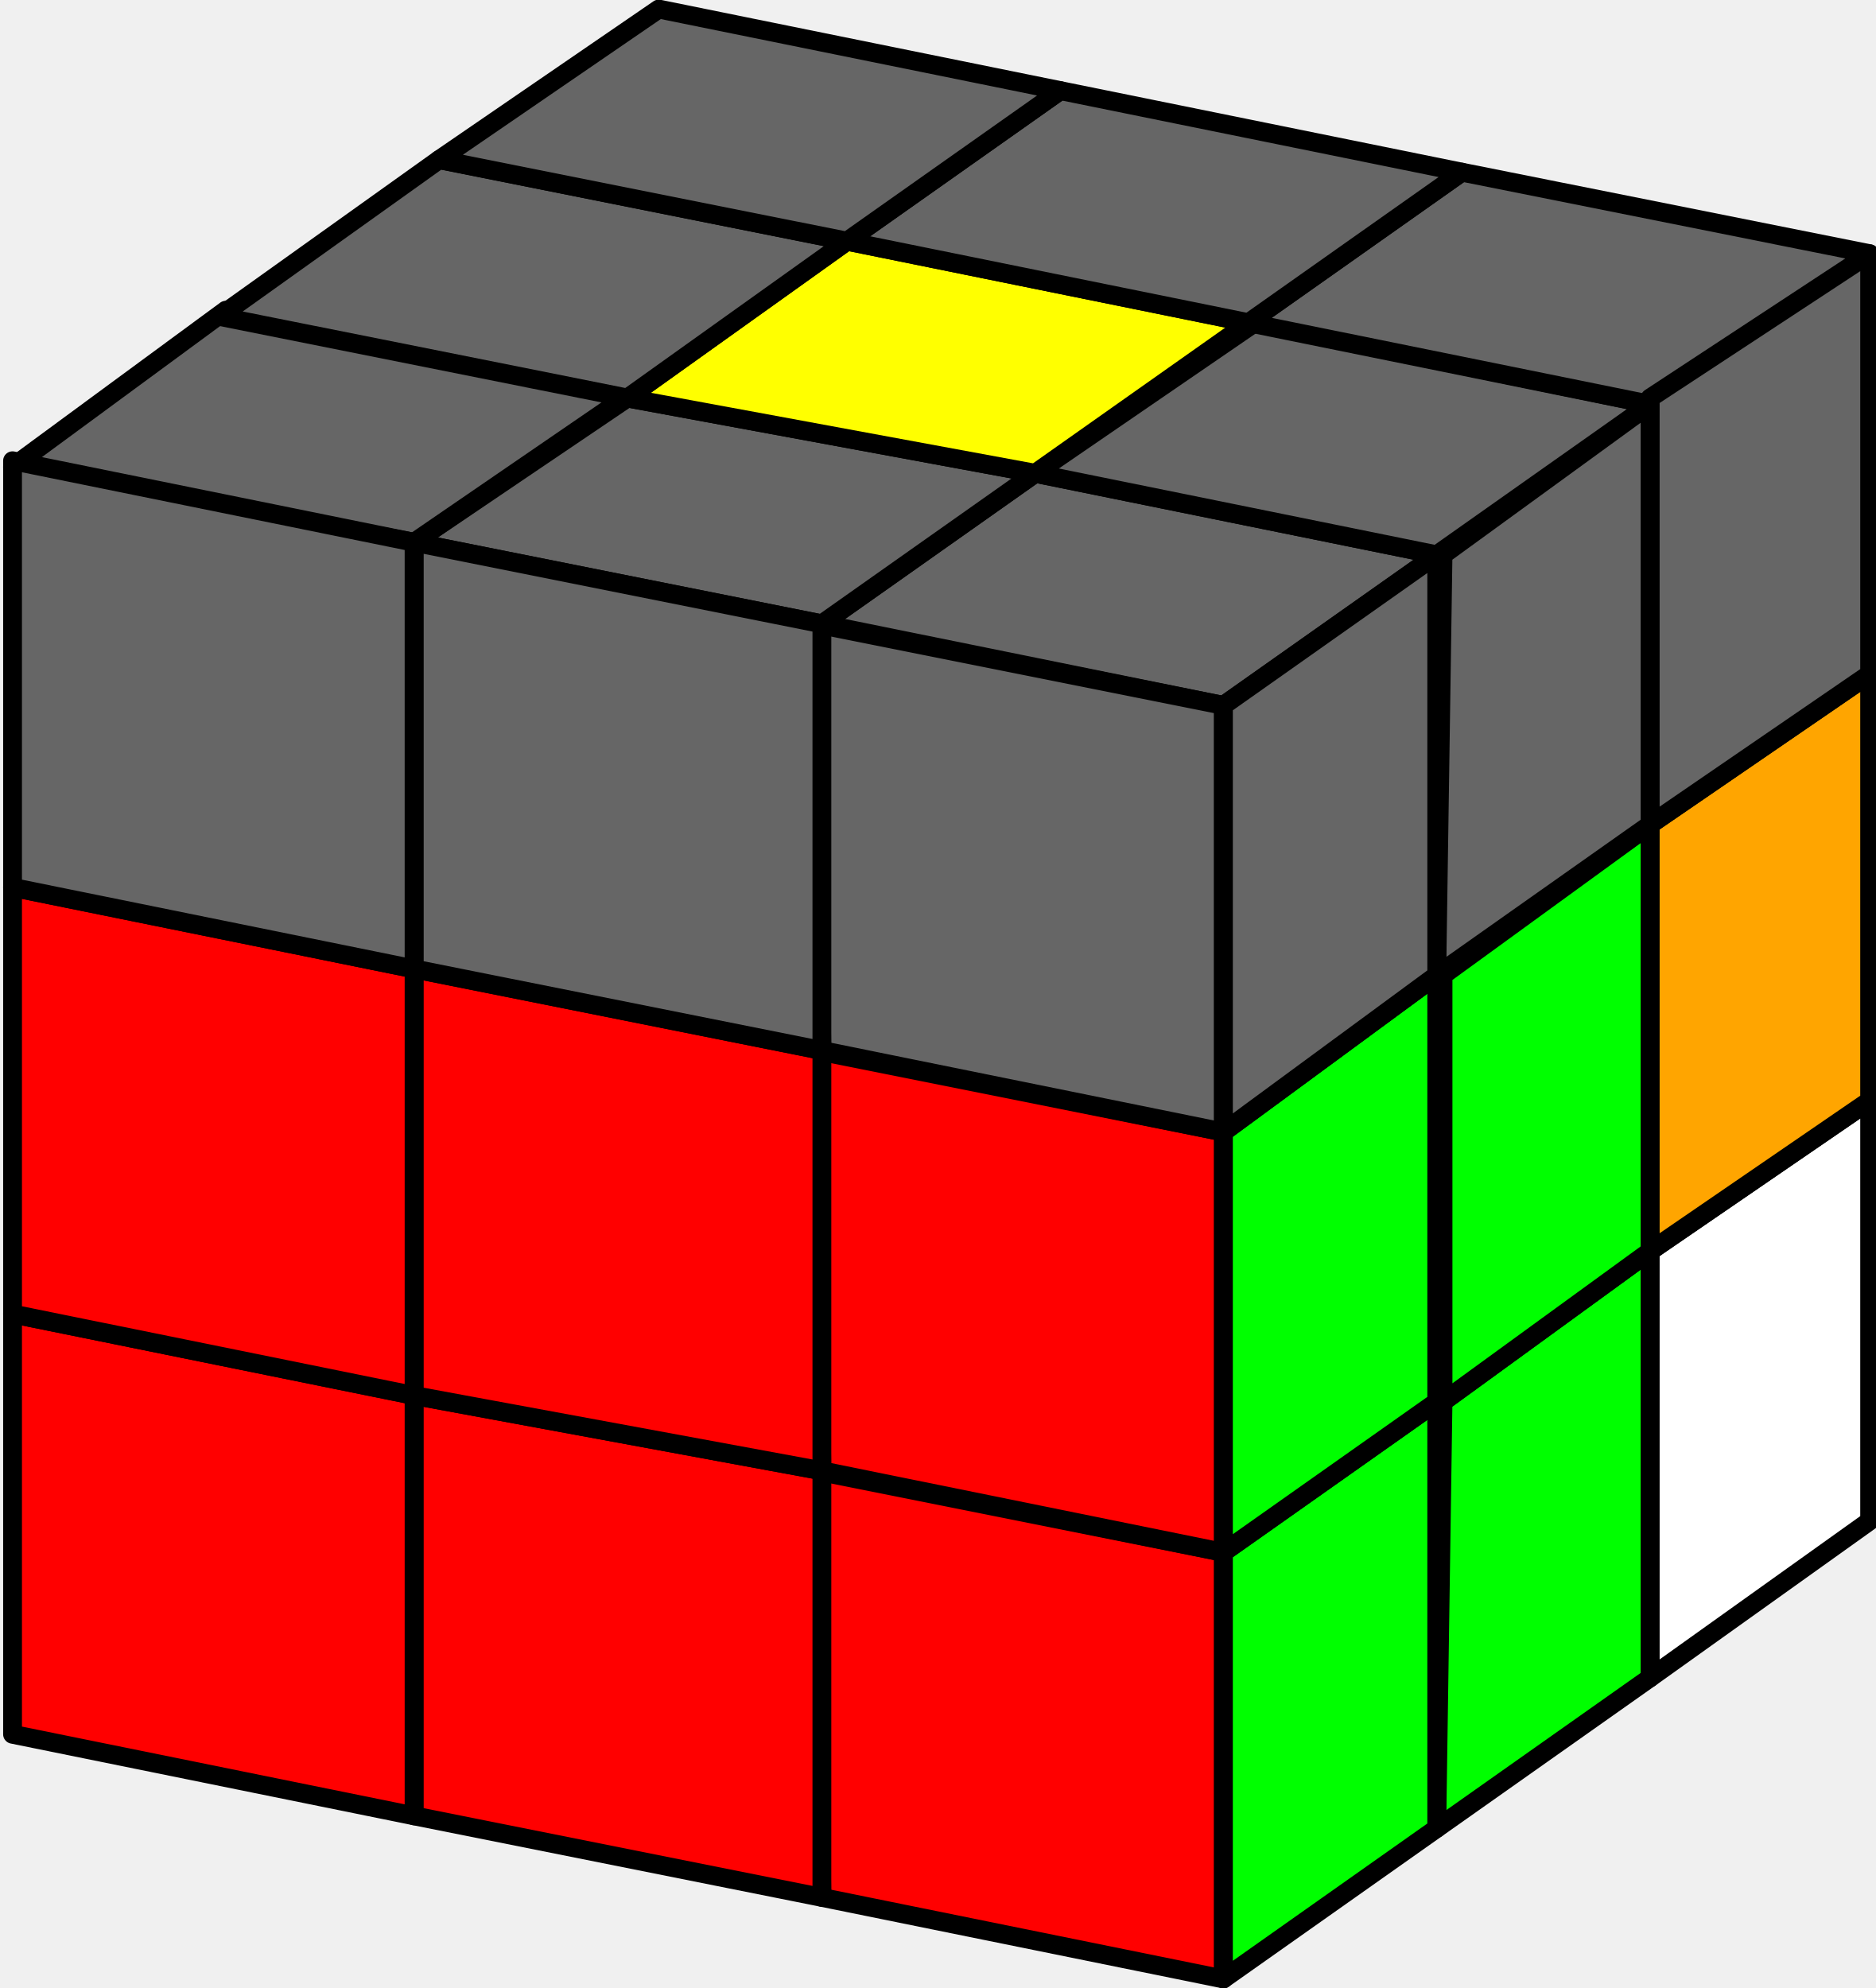
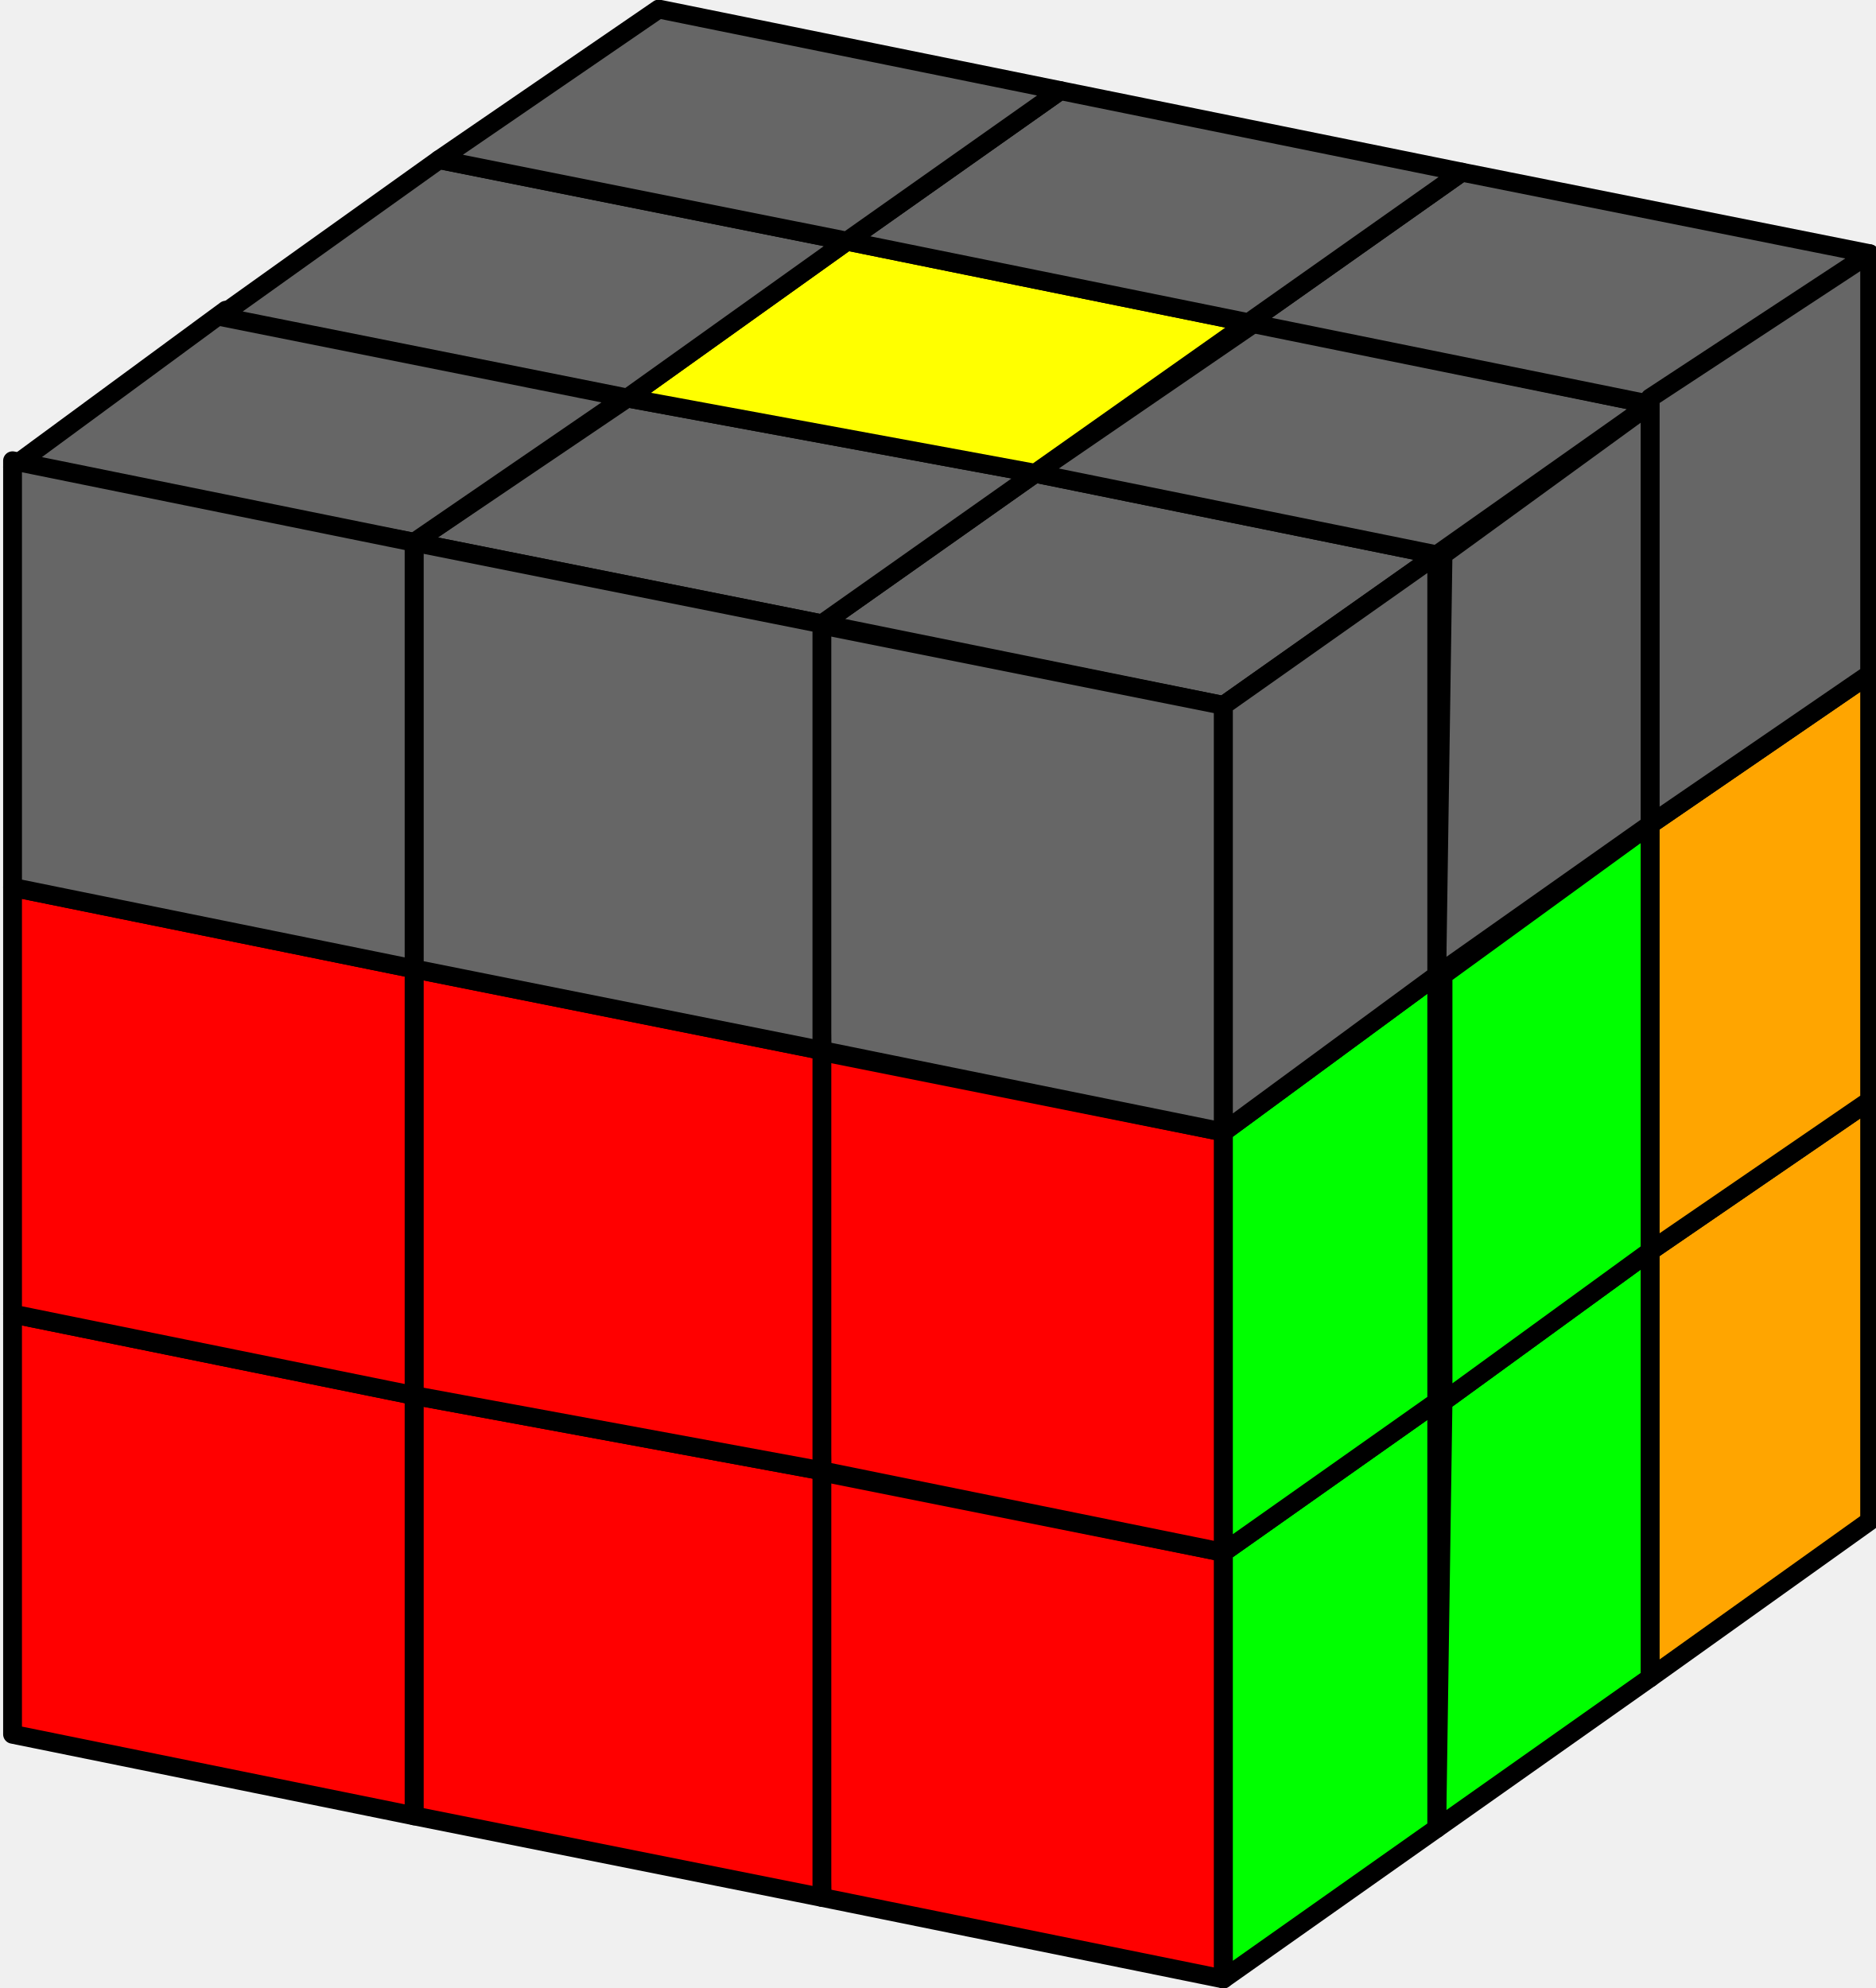
<svg xmlns="http://www.w3.org/2000/svg" width="225.7" height="239.2" viewBox="0 0 29.9 31.6">
  <g stroke="#000000" stroke-linejoin="round" stroke-width="0.3" paint-order="fill markers stroke">
    <path fill="#666666" d="m96.5 123.2 6.4 1.3-3.4 2.4-6.4-1.3z" transform="translate(-80 -115.7)" />
    <path fill="#666666" d="m90 122 6.5 1.2-3.4 2.4-6.5-1.3z" transform="translate(-80 -115.7)" />
    <path fill="#666666" d="m83.6 120.6 6.5 1.3-3.5 2.4-6.4-1.2z" transform="translate(-80 -115.7)" />
    <path fill="#666666" d="m100 120.8 6.3 1.3-3.4 2.4-6.4-1.3z" transform="translate(-80 -115.7)" />
    <path fill="#ffff00" d="m93.5 119.5 6.4 1.3-3.4 2.4L90 122z" transform="translate(-80 -115.7)" />
    <path fill="#666666" d="m87 118.2 6.5 1.3L90 122l-6.5-1.3z" transform="translate(-80 -115.7)" />
    <path fill="#666666" d="m103.3 118.4 6.5 1.3-3.5 2.4-6.4-1.3z" transform="translate(-80 -115.7)" />
    <path fill="#666666" d="m96.9 117.1 6.4 1.3-3.4 2.4-6.4-1.3z" transform="translate(-80 -115.7)" />
    <path fill="#666666" d="m90.5 115.8 6.4 1.3-3.4 2.4-6.5-1.3z" transform="translate(-80 -115.7)" />
    <path fill="#ff0000" d="m93 139.1 6.5 1.3v6.8l-6.4-1.3z" transform="translate(-80 -115.7)" />
    <path fill="#ff0000" d="m86.6 137.9 6.5 1.2v6.8l-6.5-1.3z" transform="translate(-80 -115.7)" />
    <path fill="#ff0000" d="m80.2 136.6 6.4 1.3v6.7l-6.4-1.3Z" transform="translate(-80 -115.7)" />
    <path fill="#ff0000" d="m93 132.4 6.5 1.3v6.7l-6.4-1.3z" transform="translate(-80 -115.7)" />
    <path fill="#ff0000" d="m86.6 131.1 6.5 1.3v6.7l-6.5-1.2z" transform="translate(-80 -115.7)" />
    <path fill="#ff0000" d="m80.2 129.8 6.4 1.3v6.8l-6.4-1.3z" transform="translate(-80 -115.7)" />
    <path fill="#666666" d="m93 125.6 6.5 1.3v6.8l-6.4-1.3z" transform="translate(-80 -115.7)" />
    <path fill="#666666" d="m86.6 124.3 6.5 1.3v6.8l-6.5-1.3z" transform="translate(-80 -115.7)" />
    <path fill="#666666" d="m80.2 123 6.4 1.3v6.8l-6.4-1.3z" transform="translate(-80 -115.7)" />
-     <path fill="#ffffff" d="m106.3 135.6 3.5-2.4v6.7l-3.5 2.5z" transform="translate(-80 -115.7)" />
+     <path fill="#ffa500" d="m106.3 135.6 3.5-2.4v6.7l-3.5 2.5z" transform="translate(-80 -115.7)" />
    <path fill="#00ff00" d="m103 138 3.3-2.4v6.8l-3.4 2.4z" transform="translate(-80 -115.7)" />
    <path fill="#00ff00" d="m99.5 140.4 3.4-2.4v6.8l-3.4 2.4z" transform="translate(-80 -115.7)" />
    <path fill="#ffa500" d="m106.3 128.8 3.5-2.4v6.8l-3.5 2.4z" transform="translate(-80 -115.7)" />
    <path fill="#00ff00" d="m103 131.2 3.3-2.4v6.8L103 138z" transform="translate(-80 -115.7)" />
    <path fill="#00ff00" d="m99.5 133.7 3.4-2.5v6.8l-3.4 2.4z" transform="translate(-80 -115.7)" />
    <path fill="#666666" d="m106.3 122 3.5-2.3v6.7l-3.5 2.4z" transform="translate(-80 -115.7)" />
    <path fill="#666666" d="m103 124.5 3.3-2.4v6.7l-3.4 2.4z" transform="translate(-80 -115.7)" />
    <path fill="#666666" d="m99.5 126.9 3.4-2.4v6.7l-3.4 2.5z" transform="translate(-80 -115.7)" />
  </g>
</svg>
